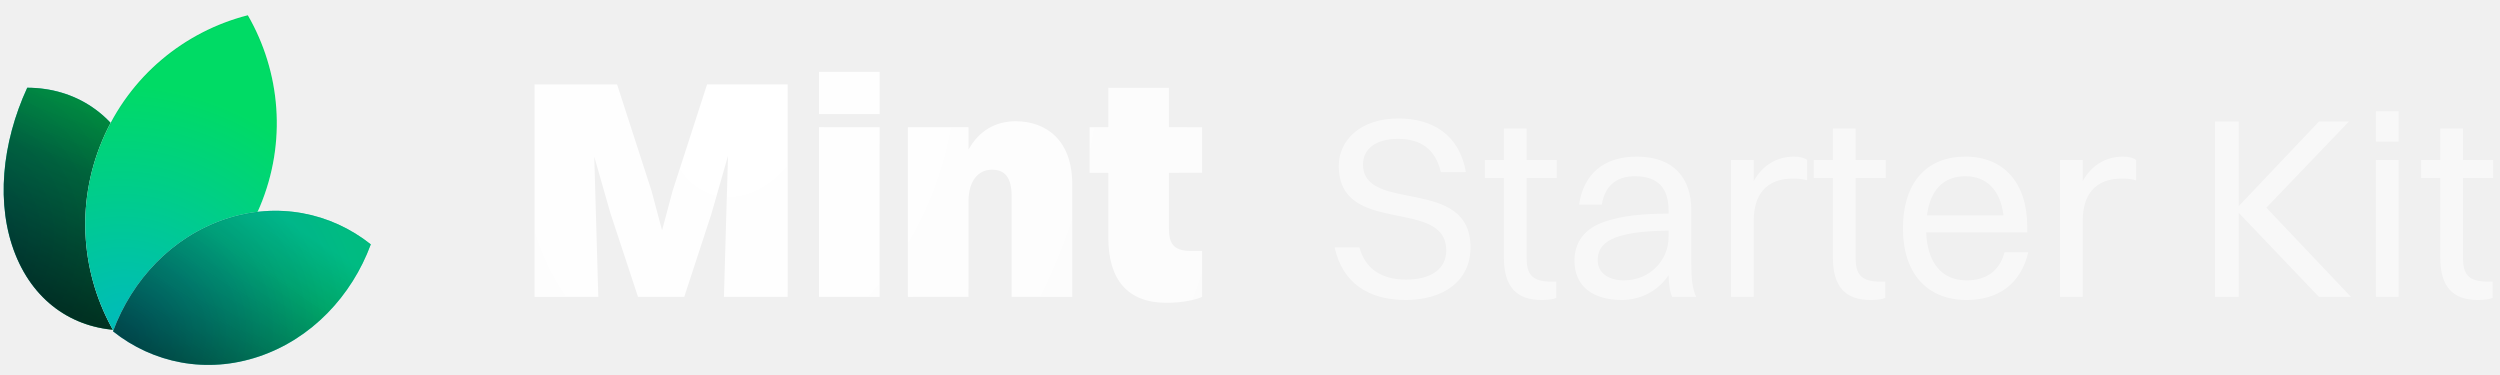
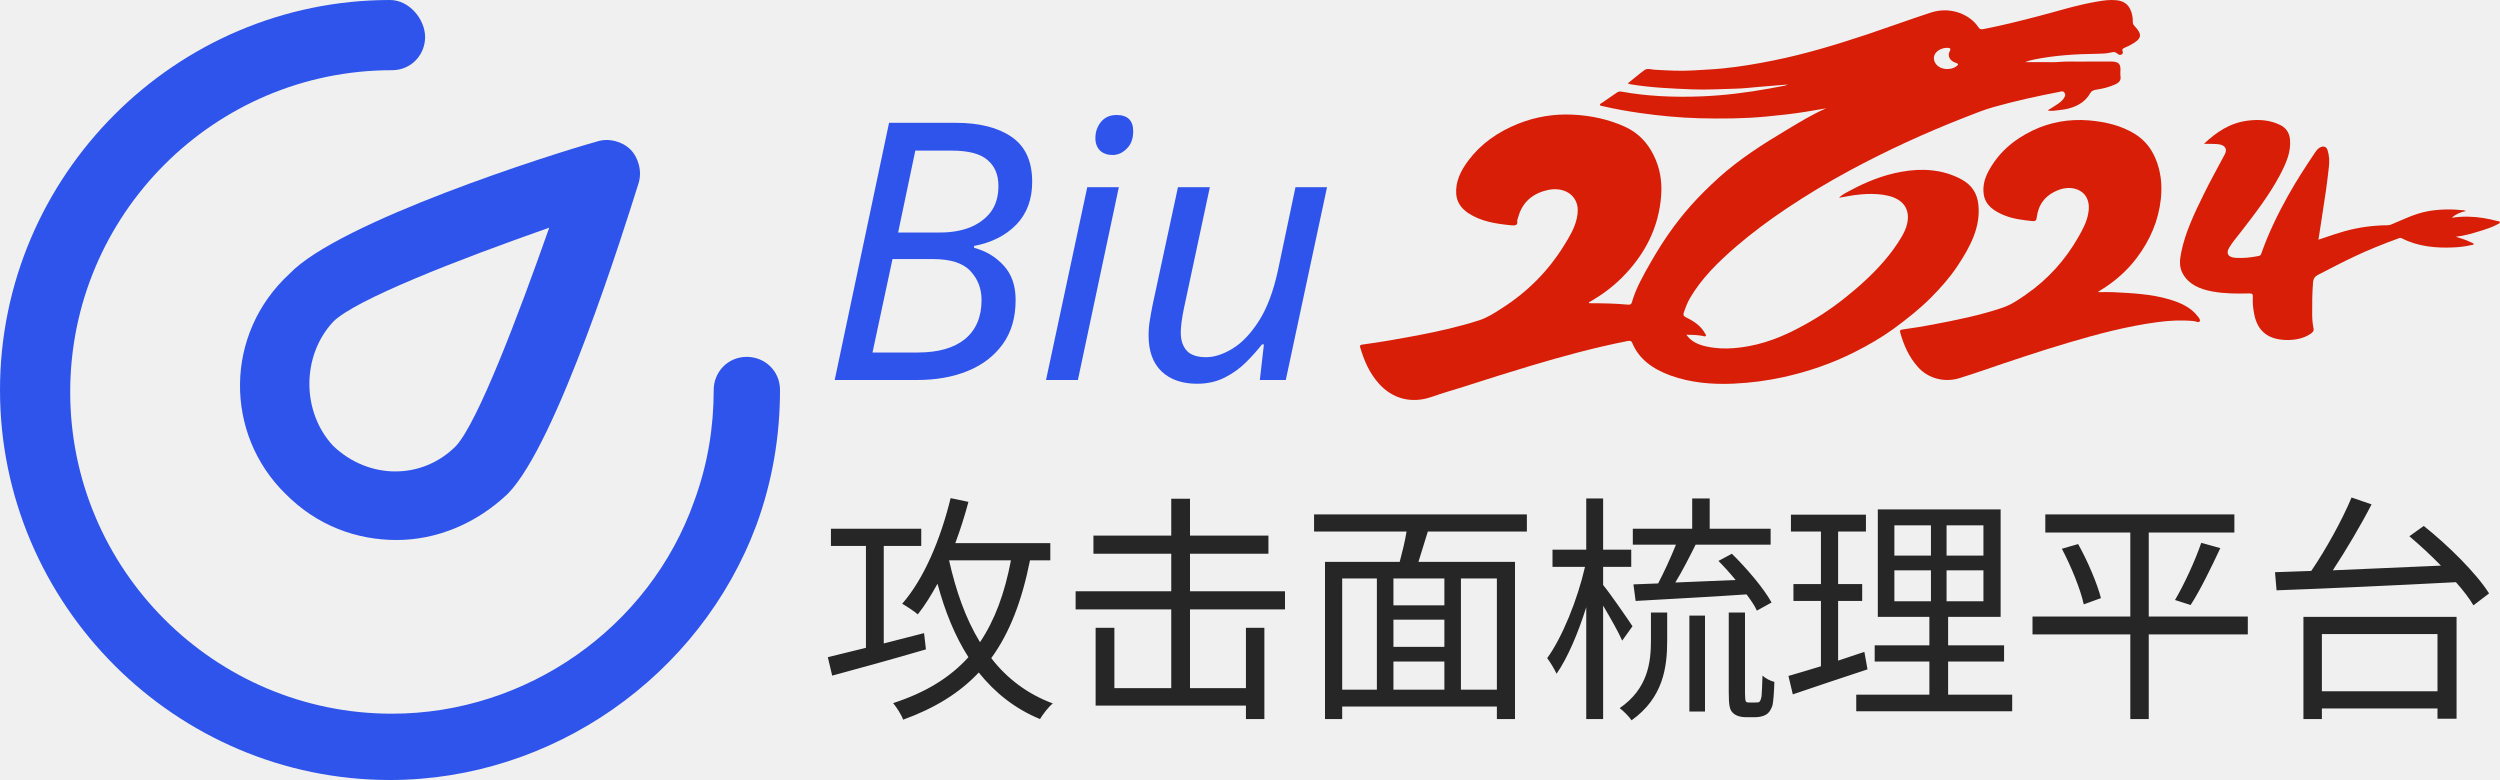
- <svg xmlns="http://www.w3.org/2000/svg" width="160" height="24" viewBox="0 0 160 24" fill="none">
-   <path d="M7.953 21.139C4.896 21.13 2.255 19.458 0.987 16.29C-0.28 13.121 0.109 9.163 1.744 5.615C4.801 5.624 7.442 7.296 8.71 10.465C9.977 13.633 9.588 17.591 7.953 21.139Z" fill="white" />
-   <path d="M7.953 21.139C4.896 21.13 2.255 19.458 0.987 16.29C-0.28 13.121 0.109 9.163 1.744 5.615C4.801 5.624 7.442 7.296 8.71 10.465C9.977 13.633 9.588 17.591 7.953 21.139Z" fill="url(#paint0_radial_115_109)" />
-   <path d="M7.953 21.139C4.896 21.13 2.255 19.458 0.987 16.29C-0.28 13.121 0.109 9.163 1.744 5.615C4.801 5.624 7.442 7.296 8.71 10.465C9.977 13.633 9.588 17.591 7.953 21.139Z" fill="black" fill-opacity="0.5" style="mix-blend-mode:hard-light" />
-   <path d="M7.953 21.139C4.896 21.13 2.255 19.458 0.987 16.29C-0.28 13.121 0.109 9.163 1.744 5.615C4.801 5.624 7.442 7.296 8.71 10.465C9.977 13.633 9.588 17.591 7.953 21.139Z" fill="url(#paint1_linear_115_109)" fill-opacity="0.5" style="mix-blend-mode:hard-light" />
-   <path d="M7.935 21.111C4.897 21.096 2.274 19.431 1.013 16.279C-0.248 13.124 0.136 9.182 1.762 5.643C4.8 5.659 7.423 7.324 8.684 10.476C9.945 13.63 9.561 17.572 7.935 21.111Z" stroke="url(#paint2_linear_115_109)" stroke-opacity="0.05" stroke-width="0.056" />
-   <path d="M7.31 21.257C11.354 20.221 14.884 17.375 16.628 13.236C18.373 9.097 17.945 4.587 15.86 0.976C11.816 2.012 8.287 4.858 6.542 8.998C4.797 13.137 5.225 17.646 7.31 21.257Z" fill="white" />
-   <path d="M7.31 21.257C11.354 20.221 14.884 17.375 16.628 13.236C18.373 9.097 17.945 4.587 15.86 0.976C11.816 2.012 8.287 4.858 6.542 8.998C4.797 13.137 5.225 17.646 7.31 21.257Z" fill="url(#paint3_radial_115_109)" />
-   <path d="M16.602 13.225C14.864 17.349 11.351 20.187 7.324 21.225C5.253 17.624 4.829 13.132 6.568 9.009C8.306 4.885 11.819 2.047 15.846 1.009C17.918 4.61 18.341 9.101 16.602 13.225Z" stroke="url(#paint4_linear_115_109)" stroke-opacity="0.05" stroke-width="0.056" />
-   <path d="M7.234 21.207C9.789 23.237 13.21 23.951 16.577 22.814C19.944 21.677 22.506 18.945 23.73 15.638C21.175 13.608 17.754 12.894 14.387 14.031C11.02 15.168 8.458 17.901 7.234 21.207Z" fill="white" />
-   <path d="M7.234 21.207C9.789 23.237 13.21 23.951 16.577 22.814C19.944 21.677 22.506 18.945 23.73 15.638C21.175 13.608 17.754 12.894 14.387 14.031C11.02 15.168 8.458 17.901 7.234 21.207Z" fill="url(#paint5_radial_115_109)" />
-   <path d="M7.234 21.207C9.789 23.237 13.21 23.951 16.577 22.814C19.944 21.677 22.506 18.945 23.73 15.638C21.175 13.608 17.754 12.894 14.387 14.031C11.02 15.168 8.458 17.901 7.234 21.207Z" fill="black" fill-opacity="0.2" style="mix-blend-mode:hard-light" />
-   <path d="M7.234 21.207C9.789 23.237 13.21 23.951 16.577 22.814C19.944 21.677 22.506 18.945 23.73 15.638C21.175 13.608 17.754 12.894 14.387 14.031C11.02 15.168 8.458 17.901 7.234 21.207Z" fill="url(#paint6_linear_115_109)" fill-opacity="0.5" style="mix-blend-mode:hard-light" />
-   <path d="M16.568 22.787C13.218 23.918 9.814 23.212 7.267 21.198C8.492 17.907 11.044 15.189 14.396 14.058C17.747 12.927 21.15 13.633 23.697 15.648C22.472 18.938 19.92 21.656 16.568 22.787Z" stroke="url(#paint7_linear_115_109)" stroke-opacity="0.05" stroke-width="0.056" />
-   <path d="M34.212 19V5.4H39.492L41.692 12.2L42.372 14.74L43.052 12.2L45.252 5.4H50.412V19H46.332L46.592 9.98L45.532 13.68L43.792 19H40.832L39.052 13.6L38.032 10.02L38.292 19H34.212ZM52.416 7.3V4.6H56.295V7.3H52.416ZM52.416 19V8.14H56.295V19H52.416ZM58.104 19V8.14H61.984V9.58C62.664 8.34 63.744 7.76 65.004 7.76C66.964 7.76 68.624 8.98 68.624 11.78V19H64.744V12.56C64.744 11.34 64.304 10.86 63.484 10.86C62.604 10.86 61.984 11.58 61.984 12.88V19H58.104ZM70.933 15.22V11.06H69.733V8.14H70.933V5.62H74.813V8.14H76.933V11.06H74.813V14.6C74.813 15.5 75.033 16.06 76.213 16.06H76.933V19C76.493 19.2 75.673 19.38 74.653 19.38C72.153 19.38 70.933 17.88 70.933 15.22Z" fill="url(#paint8_radial_115_109)" />
-   <path d="M87.232 10.519C87.232 13.687 94.112 11.229 94.112 15.832C94.112 17.994 92.364 19.198 89.971 19.198C87.562 19.198 85.912 18.093 85.417 15.832H87.001C87.364 17.169 88.371 17.895 89.987 17.895C91.671 17.895 92.561 17.152 92.561 16.03C92.561 12.598 85.681 15.155 85.681 10.618C85.681 9.001 87.034 7.582 89.509 7.582C91.671 7.582 93.403 8.621 93.816 11.014H92.215C91.868 9.529 90.912 8.886 89.476 8.886C88.057 8.886 87.232 9.529 87.232 10.519ZM96.25 16.476V11.393H95.029V10.239H96.25V8.226H97.702V10.239H99.632V11.393H97.702V16.476C97.702 17.532 98.015 18.026 99.302 18.026H99.599V19.066C99.434 19.148 99.071 19.198 98.659 19.198C97.025 19.198 96.25 18.323 96.25 16.476ZM102.516 13.093H101.064C101.345 11.162 102.615 10.024 104.76 10.024C107.103 10.024 108.242 11.393 108.242 13.44V16.888C108.242 17.895 108.324 18.521 108.555 19H107.021C106.856 18.654 106.806 18.142 106.79 17.614C106.047 18.72 104.859 19.198 103.803 19.198C101.988 19.198 100.767 18.357 100.767 16.69C100.767 15.486 101.427 14.611 102.714 14.182C103.902 13.786 105.107 13.687 106.79 13.671V13.473C106.79 12.053 106.13 11.278 104.628 11.278C103.374 11.278 102.698 11.971 102.516 13.093ZM102.252 16.657C102.252 17.465 102.929 17.944 103.952 17.944C105.569 17.944 106.79 16.674 106.79 15.172V14.759C103.061 14.793 102.252 15.585 102.252 16.657ZM110.787 19V10.239H112.239V11.591C112.833 10.519 113.774 10.024 114.83 10.024C115.176 10.024 115.49 10.107 115.655 10.239V11.542C115.407 11.46 115.094 11.427 114.747 11.427C112.998 11.427 112.239 12.515 112.239 14.1V19H110.787ZM117.305 16.476V11.393H116.084V10.239H117.305V8.226H118.757V10.239H120.688V11.393H118.757V16.476C118.757 17.532 119.071 18.026 120.358 18.026H120.655V19.066C120.49 19.148 120.127 19.198 119.714 19.198C118.081 19.198 117.305 18.323 117.305 16.476ZM129.809 16.145C129.33 18.192 127.862 19.198 125.865 19.198C123.324 19.198 121.79 17.482 121.79 14.627C121.79 11.658 123.324 10.024 125.783 10.024C128.258 10.024 129.743 11.723 129.743 14.512V14.875H123.275C123.357 16.838 124.281 17.944 125.865 17.944C127.103 17.944 127.977 17.35 128.291 16.145H129.809ZM125.783 11.278C124.38 11.278 123.539 12.152 123.324 13.786H128.225C128.027 12.169 127.152 11.278 125.783 11.278ZM131.843 19V10.239H133.295V11.591C133.889 10.519 134.829 10.024 135.885 10.024C136.232 10.024 136.545 10.107 136.71 10.239V11.542C136.463 11.46 136.149 11.427 135.803 11.427C134.054 11.427 133.295 12.515 133.295 14.1V19H131.843ZM141.763 19V7.78H143.281V13.192L148.413 7.78H150.327L145.047 13.291L150.459 19H148.413L143.281 13.621V19H141.763ZM152.06 9.067V7.12H153.512V9.067H152.06ZM152.06 19V10.239H153.512V19H152.06ZM156.178 16.476V11.393H154.957V10.239H156.178V8.226H157.63V10.239H159.56V11.393H157.63V16.476C157.63 17.532 157.943 18.026 159.23 18.026H159.527V19.066C159.362 19.148 158.999 19.198 158.587 19.198C156.953 19.198 156.178 18.323 156.178 16.476Z" fill="white" fill-opacity="0.55" />
-   <defs>
-     <radialGradient id="paint0_radial_115_109" cx="0" cy="0" r="1" gradientUnits="userSpaceOnUse" gradientTransform="translate(-3.00503 15.023) rotate(-10.029) scale(17.9572 17.784)">
-       <stop stop-color="#00B0BB" />
-       <stop offset="1" stop-color="#00DB65" />
-     </radialGradient>
-     <linearGradient id="paint1_linear_115_109" x1="7.39" y1="4.813" x2="1.63" y2="18.689" gradientUnits="userSpaceOnUse">
-       <stop stop-color="#18E299" />
-       <stop offset="1" />
-     </linearGradient>
-     <linearGradient id="paint2_linear_115_109" x1="7.948" y1="8.016" x2="1.761" y2="18.746" gradientUnits="userSpaceOnUse">
-       <stop />
-       <stop offset="1" stop-opacity="0" />
-     </linearGradient>
-     <radialGradient id="paint3_radial_115_109" cx="0" cy="0" r="1" gradientUnits="userSpaceOnUse" gradientTransform="translate(8.11404 20.8822) rotate(-75.7542) scale(21.6246 23.7772)">
-       <stop stop-color="#00BBBB" />
-       <stop offset="0.713" stop-color="#00DB65" />
-     </radialGradient>
-     <linearGradient id="paint4_linear_115_109" x1="7.602" y1="5.871" x2="15.556" y2="16.372" gradientUnits="userSpaceOnUse">
-       <stop />
-       <stop offset="1" stop-opacity="0" />
-     </linearGradient>
-     <radialGradient id="paint5_radial_115_109" cx="0" cy="0" r="1" gradientUnits="userSpaceOnUse" gradientTransform="translate(7.84537 21.5181) rotate(-20.3525) scale(18.5603 17.32)">
-       <stop stop-color="#00B0BB" />
-       <stop offset="1" stop-color="#00DB65" />
-     </radialGradient>
-     <linearGradient id="paint6_linear_115_109" x1="16.808" y1="13.007" x2="10.041" y2="22.994" gradientUnits="userSpaceOnUse">
-       <stop stop-color="#00B1BC" />
-       <stop offset="1" />
-     </linearGradient>
-     <linearGradient id="paint7_linear_115_109" x1="16.808" y1="13.007" x2="14.169" y2="23.841" gradientUnits="userSpaceOnUse">
-       <stop />
-       <stop offset="1" stop-opacity="0" />
-     </linearGradient>
-     <radialGradient id="paint8_radial_115_109" cx="0" cy="0" r="1" gradientUnits="userSpaceOnUse" gradientTransform="translate(47.2781 7) rotate(19.0047) scale(67.5582 85.7506)">
-       <stop stop-color="white" />
-       <stop offset="1" stop-color="white" stop-opacity="0.5" />
-     </radialGradient>
-   </defs>
+ <svg xmlns="http://www.w3.org/2000/svg" width="125px" height="39px" viewBox="0 0 125 39" version="1.1">
+   <g id="页面-1" stroke="none" stroke-width="1" fill="none" fill-rule="evenodd">
+     <g id="Group-4" fill-rule="nonzero">
+       <g id="logo.8312a21f">
+         <g id="Group" transform="translate(41, 0)">
+           <g id="Biu" fill="#2F54EB" font-family="Futura-MediumItalic, Futura" font-size="18" font-style="italic" font-weight="400">
+             <text>
+               <tspan x="0" y="19">Biu</tspan>
+             </text>
+           </g>
+           <g id="攻击面梳理平台" transform="translate(0, 23)" fill="#262626" font-family="FZLTXHK--GBK1-0, Lantinghei SC" font-size="12" font-weight="300">
+             <g id="编组">
+               <text id="攻击面梳理平台">
+                 <tspan x="0" y="12">攻击面梳理平台</tspan>
+               </text>
+             </g>
+           </g>
+         </g>
+         <g id="find" fill="#2F54EB">
+           <path d="M37.343,17.843 C36.367,17.843 35.685,18.622 35.685,19.5 C35.685,21.352 35.392,23.205 34.71,25.058 C32.468,31.395 26.325,35.685 19.598,35.685 C10.725,35.685 3.51,28.47 3.51,19.598 C3.51,10.725 10.725,3.51 19.598,3.51 C20.573,3.51 21.255,2.73 21.255,1.853 C21.255,0.975 20.475,0 19.5,0 C8.775,0 0,8.775 0,19.5 C0,30.225 8.775,39 19.5,39 C27.593,39 35.002,33.833 37.83,26.227 C38.61,24.082 39,21.84 39,19.5 C39,18.525 38.22,17.843 37.343,17.843 Z" id="Shape" />
+           <path d="M14.28,24.698 C15.866,26.299 17.848,27 19.83,27 C21.813,27 23.795,26.199 25.381,24.698 C27.859,22.195 31.228,11.383 31.922,9.181 C32.12,8.58 31.922,7.879 31.526,7.479 C31.129,7.079 30.436,6.878 29.841,7.079 C27.66,7.679 16.956,11.083 14.478,13.686 C11.208,16.689 11.208,21.694 14.28,24.698 Z M16.659,16.088 C17.749,14.987 22.903,12.985 27.462,11.383 C25.876,15.888 23.894,21.094 22.804,22.295 C21.119,23.997 18.443,23.997 16.659,22.295 C15.073,20.593 15.073,17.79 16.659,16.088 Z" id="Shape" />
+         </g>
+       </g>
+       <g id="2024(1)" transform="translate(68, 0)" fill="#D81E06">
+         <path d="M38.724,1.296 C38.663,1.232 38.635,1.168 38.639,1.091 C38.647,0.883 38.607,0.675 38.519,0.48 C38.403,0.224 38.199,0.054 37.835,0.013 C37.502,-0.023 37.186,0.022 36.87,0.077 C35.856,0.243 34.895,0.557 33.914,0.81 C33.017,1.043 32.116,1.271 31.195,1.45 C31.055,1.476 30.991,1.472 30.911,1.351 C30.543,0.778 29.582,0.288 28.537,0.63 C27.471,0.979 26.422,1.363 25.361,1.719 C23.844,2.221 22.31,2.692 20.712,3.015 C19.863,3.188 19.006,3.335 18.133,3.422 C17.645,3.47 17.152,3.489 16.664,3.521 C16.023,3.563 15.39,3.521 14.754,3.489 C14.578,3.48 14.369,3.396 14.217,3.508 C13.933,3.716 13.673,3.944 13.388,4.171 C13.44,4.187 13.48,4.206 13.52,4.213 C14.546,4.385 15.587,4.427 16.628,4.469 C17.341,4.498 18.053,4.45 18.766,4.434 C19.151,4.427 19.531,4.379 19.915,4.347 C20.324,4.315 20.732,4.28 21.145,4.245 L21.149,4.245 C21.241,4.238 21.329,4.235 21.421,4.222 C21.365,4.232 21.313,4.245 21.265,4.277 C20.992,4.328 20.724,4.379 20.452,4.43 C19.343,4.629 18.222,4.773 17.084,4.818 C16.376,4.846 15.659,4.846 14.946,4.802 C14.321,4.763 13.705,4.696 13.096,4.584 C12.996,4.565 12.92,4.574 12.84,4.632 C12.595,4.805 12.343,4.968 12.099,5.141 C12.055,5.17 11.979,5.195 11.999,5.25 C12.015,5.298 12.095,5.298 12.151,5.311 C12.752,5.452 13.36,5.557 13.977,5.647 C14.97,5.788 15.975,5.887 16.984,5.913 C18.089,5.938 19.195,5.935 20.296,5.829 C20.976,5.765 21.653,5.692 22.322,5.583 C22.65,5.528 22.979,5.471 23.307,5.416 C22.598,5.724 21.97,6.117 21.329,6.498 C20.124,7.215 18.962,7.965 17.961,8.864 C17.453,9.322 16.972,9.796 16.528,10.295 C15.751,11.172 15.11,12.113 14.554,13.087 C14.173,13.749 13.793,14.412 13.589,15.129 C13.56,15.231 13.48,15.241 13.384,15.231 C12.748,15.171 12.111,15.164 11.47,15.161 C11.462,15.161 11.45,15.148 11.442,15.142 C11.446,15.1 11.49,15.091 11.522,15.075 C12.103,14.738 12.619,14.354 13.072,13.906 C14.289,12.699 14.946,11.32 15.058,9.776 C15.11,9.075 15.002,8.387 14.666,7.728 C14.369,7.142 13.929,6.646 13.236,6.332 C12.439,5.97 11.562,5.778 10.649,5.733 C9.696,5.685 8.779,5.842 7.922,6.181 C6.873,6.598 6.032,7.209 5.428,8.013 C5.035,8.531 4.767,9.082 4.811,9.703 C4.839,10.09 5.043,10.41 5.416,10.657 C6.036,11.07 6.789,11.191 7.566,11.265 C7.754,11.284 7.894,11.265 7.862,11.067 C7.854,11.012 7.882,10.951 7.898,10.894 C8.079,10.225 8.503,9.709 9.36,9.508 C10.009,9.354 10.597,9.584 10.81,10.103 C10.918,10.366 10.898,10.638 10.842,10.907 C10.737,11.406 10.461,11.861 10.181,12.306 C9.428,13.519 8.415,14.569 7.086,15.417 C6.733,15.644 6.373,15.881 5.956,16.016 C4.951,16.339 3.906,16.573 2.849,16.775 C1.952,16.944 1.051,17.104 0.138,17.226 C0.054,17.239 -0.022,17.252 0.006,17.357 C0.202,18.02 0.466,18.66 0.975,19.214 C1.576,19.87 2.501,20.229 3.602,19.838 C4.122,19.652 4.667,19.502 5.2,19.332 C6.313,18.974 7.422,18.622 8.547,18.286 C10.133,17.812 11.731,17.376 13.372,17.053 C13.52,17.024 13.569,17.047 13.617,17.155 C13.937,17.937 14.626,18.452 15.535,18.779 C16.536,19.137 17.597,19.233 18.69,19.182 C19.543,19.143 20.38,19.031 21.201,18.849 C22.438,18.574 23.607,18.167 24.7,17.62 C25.393,17.271 26.058,16.89 26.667,16.448 C27.327,15.968 27.96,15.465 28.521,14.908 C29.029,14.399 29.498,13.868 29.878,13.295 C30.519,12.328 31.047,11.332 30.915,10.199 C30.855,9.687 30.607,9.251 30.058,8.96 C29.133,8.47 28.116,8.397 27.055,8.592 C26.142,8.758 25.317,9.091 24.544,9.508 C24.344,9.616 24.124,9.709 23.952,9.889 C24.008,9.879 24.032,9.873 24.056,9.869 C24.737,9.738 25.425,9.639 26.126,9.735 C26.895,9.837 27.411,10.199 27.395,10.894 C27.383,11.345 27.155,11.745 26.903,12.129 C26.35,12.978 25.621,13.733 24.805,14.434 C24.1,15.039 23.347,15.603 22.502,16.086 C21.561,16.627 20.576,17.101 19.431,17.309 C18.718,17.44 17.993,17.479 17.28,17.316 C16.884,17.223 16.54,17.063 16.319,16.736 C16.616,16.739 16.876,16.746 17.132,16.797 C17.18,16.807 17.244,16.839 17.28,16.803 C17.329,16.762 17.276,16.714 17.252,16.672 C17.06,16.314 16.716,16.067 16.307,15.872 C16.187,15.814 16.151,15.75 16.183,15.651 C16.267,15.398 16.36,15.148 16.496,14.911 C17.072,13.919 17.925,13.08 18.85,12.289 C19.623,11.627 20.452,11.012 21.321,10.43 C22.338,9.748 23.395,9.114 24.492,8.522 C26.35,7.52 28.288,6.63 30.306,5.845 C30.755,5.669 31.203,5.487 31.672,5.355 C32.753,5.051 33.854,4.808 34.968,4.594 C35.044,4.578 35.136,4.533 35.204,4.613 C35.268,4.683 35.276,4.754 35.236,4.837 C35.168,4.981 35.044,5.09 34.903,5.189 C34.739,5.301 34.567,5.403 34.383,5.519 C34.595,5.573 34.779,5.522 34.955,5.506 C35.648,5.442 36.201,5.195 36.501,4.674 C36.573,4.549 36.669,4.504 36.822,4.482 C37.142,4.437 37.454,4.353 37.742,4.229 C37.943,4.142 38.055,4.027 38.027,3.832 C38.007,3.71 38.023,3.588 38.023,3.464 C38.023,3.175 37.903,3.079 37.546,3.076 C37.034,3.076 36.517,3.073 36.005,3.079 C35.664,3.083 35.328,3.067 34.988,3.095 C34.703,3.121 34.415,3.105 34.127,3.105 L33.266,3.105 C33.41,3.044 33.554,3.009 33.698,2.977 C34.735,2.766 35.792,2.702 36.858,2.689 C37.09,2.686 37.326,2.679 37.546,2.625 C37.674,2.593 37.775,2.59 37.867,2.679 C37.911,2.721 37.979,2.766 38.059,2.734 C38.143,2.698 38.159,2.625 38.131,2.567 C38.083,2.455 38.163,2.413 38.263,2.372 C38.339,2.34 38.415,2.308 38.487,2.269 C39.1,1.943 39.144,1.744 38.724,1.296 L38.724,1.296 Z M29.822,3.313 C29.626,3.467 29.269,3.496 29.021,3.38 C28.769,3.259 28.637,2.999 28.717,2.772 C28.793,2.554 29.065,2.391 29.361,2.391 C29.51,2.391 29.554,2.442 29.494,2.548 C29.361,2.782 29.478,3.041 29.786,3.14 C29.95,3.191 29.922,3.236 29.822,3.313 L29.822,3.313 Z" id="Shape" />
+         <path d="M36.887,14.608 C37.179,14.608 37.416,14.598 37.649,14.608 C38.598,14.658 39.55,14.698 40.459,14.967 C41.024,15.133 41.542,15.368 41.882,15.81 C41.945,15.889 42.032,15.989 41.988,16.062 C41.929,16.158 41.799,16.065 41.704,16.055 C41.083,15.996 40.471,16.025 39.862,16.108 C38.341,16.314 36.875,16.702 35.429,17.131 C33.963,17.565 32.516,18.053 31.074,18.548 C30.702,18.674 30.331,18.797 29.952,18.913 C29.209,19.138 28.403,18.916 27.909,18.365 C27.438,17.844 27.185,17.247 27.008,16.616 C26.972,16.493 27.067,16.483 27.154,16.47 C27.652,16.404 28.146,16.321 28.64,16.228 C29.825,16.002 31.007,15.767 32.133,15.382 C32.576,15.232 32.943,14.973 33.307,14.721 C34.429,13.941 35.271,12.979 35.903,11.88 C36.128,11.489 36.345,11.09 36.416,10.652 C36.46,10.403 36.456,10.158 36.349,9.919 C36.14,9.454 35.527,9.272 34.939,9.494 C34.231,9.763 33.911,10.257 33.836,10.878 C33.82,11.014 33.777,11.071 33.615,11.054 C33.145,11.004 32.674,10.948 32.244,10.778 C31.702,10.566 31.268,10.261 31.188,9.726 C31.129,9.331 31.22,8.946 31.414,8.581 C31.884,7.689 32.627,7.008 33.635,6.524 C34.508,6.106 35.452,5.94 36.44,6.019 C37.27,6.089 38.068,6.275 38.752,6.703 C39.242,7.008 39.558,7.423 39.764,7.901 C40.048,8.562 40.115,9.235 40.044,9.935 C39.929,11.014 39.515,12 38.827,12.909 C38.349,13.536 37.748,14.074 37.029,14.512 C36.989,14.532 36.962,14.555 36.887,14.608 L36.887,14.608 Z" id="Path" />
+         <path d="M42.197,7.191 C42.818,6.611 43.482,6.146 44.393,6.031 C44.948,5.962 45.495,5.998 45.999,6.244 C46.327,6.405 46.468,6.657 46.499,6.962 C46.562,7.604 46.296,8.184 45.995,8.755 C45.464,9.761 44.752,10.679 44.041,11.6 C43.838,11.866 43.611,12.118 43.447,12.406 C43.291,12.679 43.416,12.869 43.779,12.892 C44.17,12.918 44.557,12.875 44.94,12.797 C45.014,12.78 45.042,12.747 45.061,12.688 C45.417,11.675 45.886,10.705 46.421,9.751 C46.827,9.024 47.285,8.322 47.754,7.624 C47.812,7.539 47.871,7.453 47.968,7.391 C48.148,7.28 48.316,7.316 48.375,7.496 C48.465,7.771 48.476,8.057 48.445,8.339 C48.402,8.729 48.355,9.115 48.301,9.505 C48.222,10.056 48.133,10.604 48.051,11.154 C48.008,11.423 47.968,11.689 47.922,11.984 C48.215,11.885 48.484,11.797 48.754,11.705 C49.422,11.482 50.106,11.335 50.825,11.285 C51.013,11.272 51.2,11.259 51.388,11.262 C51.462,11.262 51.521,11.243 51.591,11.213 C52.177,10.967 52.744,10.682 53.396,10.561 C53.986,10.453 54.58,10.453 55.178,10.512 C55.21,10.515 55.237,10.531 55.299,10.551 C55.006,10.613 54.776,10.715 54.588,10.889 C54.858,10.846 55.124,10.83 55.397,10.833 C55.909,10.84 56.401,10.928 56.886,11.056 C56.929,11.066 56.992,11.066 56.999,11.108 C57.007,11.158 56.945,11.177 56.906,11.2 C56.616,11.364 56.292,11.462 55.972,11.561 C55.589,11.679 55.202,11.793 54.788,11.836 C55.014,11.918 55.249,11.97 55.46,12.075 C55.51,12.102 55.565,12.121 55.616,12.144 C55.647,12.161 55.694,12.17 55.682,12.213 C55.675,12.246 55.632,12.239 55.6,12.246 C55.303,12.315 55.002,12.357 54.702,12.37 C53.787,12.413 52.896,12.328 52.091,11.915 C52.009,11.872 51.95,11.908 51.892,11.931 C51.165,12.197 50.446,12.482 49.754,12.81 C49.125,13.105 48.512,13.426 47.898,13.744 C47.714,13.839 47.668,13.96 47.652,14.118 C47.609,14.658 47.605,15.196 47.609,15.737 C47.609,15.973 47.632,16.202 47.679,16.435 C47.703,16.556 47.617,16.632 47.519,16.697 C47.214,16.9 46.847,16.986 46.468,16.999 C45.475,17.025 44.901,16.612 44.721,15.756 C44.655,15.448 44.623,15.14 44.643,14.829 C44.651,14.704 44.6,14.668 44.455,14.671 C43.838,14.688 43.221,14.685 42.615,14.573 C41.974,14.455 41.431,14.213 41.138,13.682 C40.946,13.337 40.989,12.98 41.06,12.623 C41.267,11.594 41.736,10.636 42.205,9.679 C42.529,9.014 42.9,8.365 43.244,7.706 C43.392,7.427 43.224,7.221 42.838,7.204 C42.627,7.188 42.431,7.195 42.197,7.191 L42.197,7.191 Z" id="Path" />
+         <path d="M20.784,4.01 C20.922,3.938 21.071,3.948 21.216,3.948 C21.11,3.986 21.004,4.019 20.898,4.053 C20.871,4.005 20.824,4.019 20.784,4.01 Z" id="Path" />
+       </g>
+     </g>
+   </g>
</svg>
